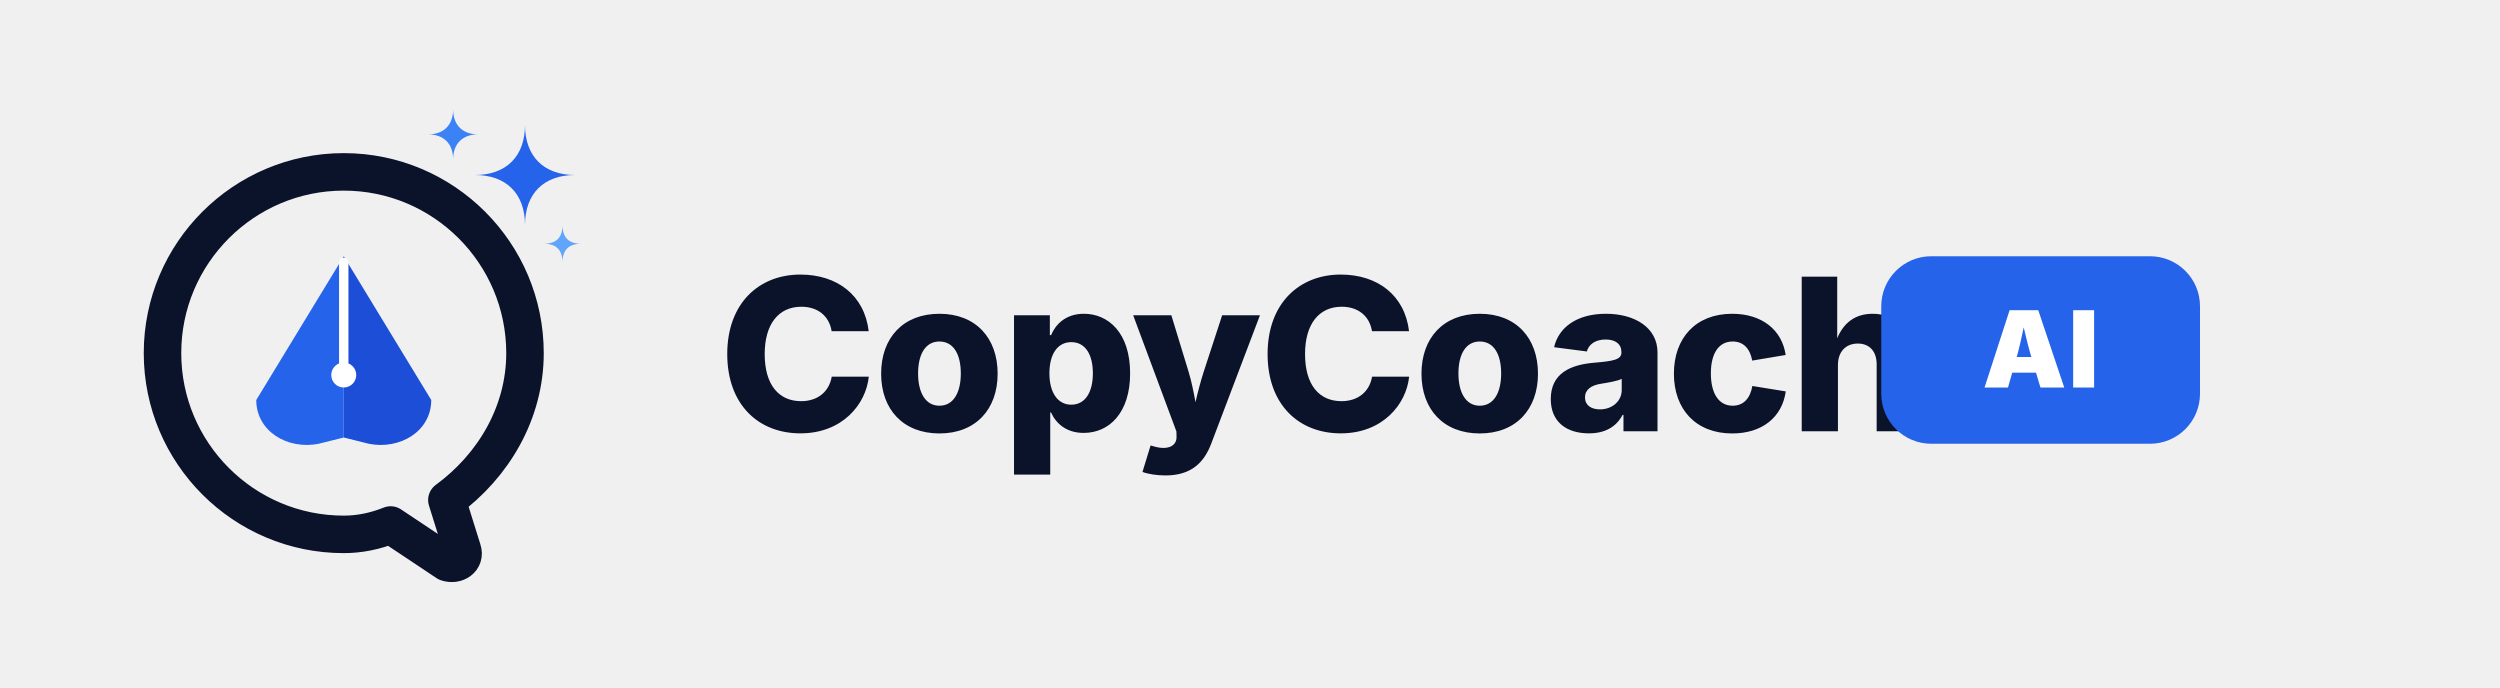
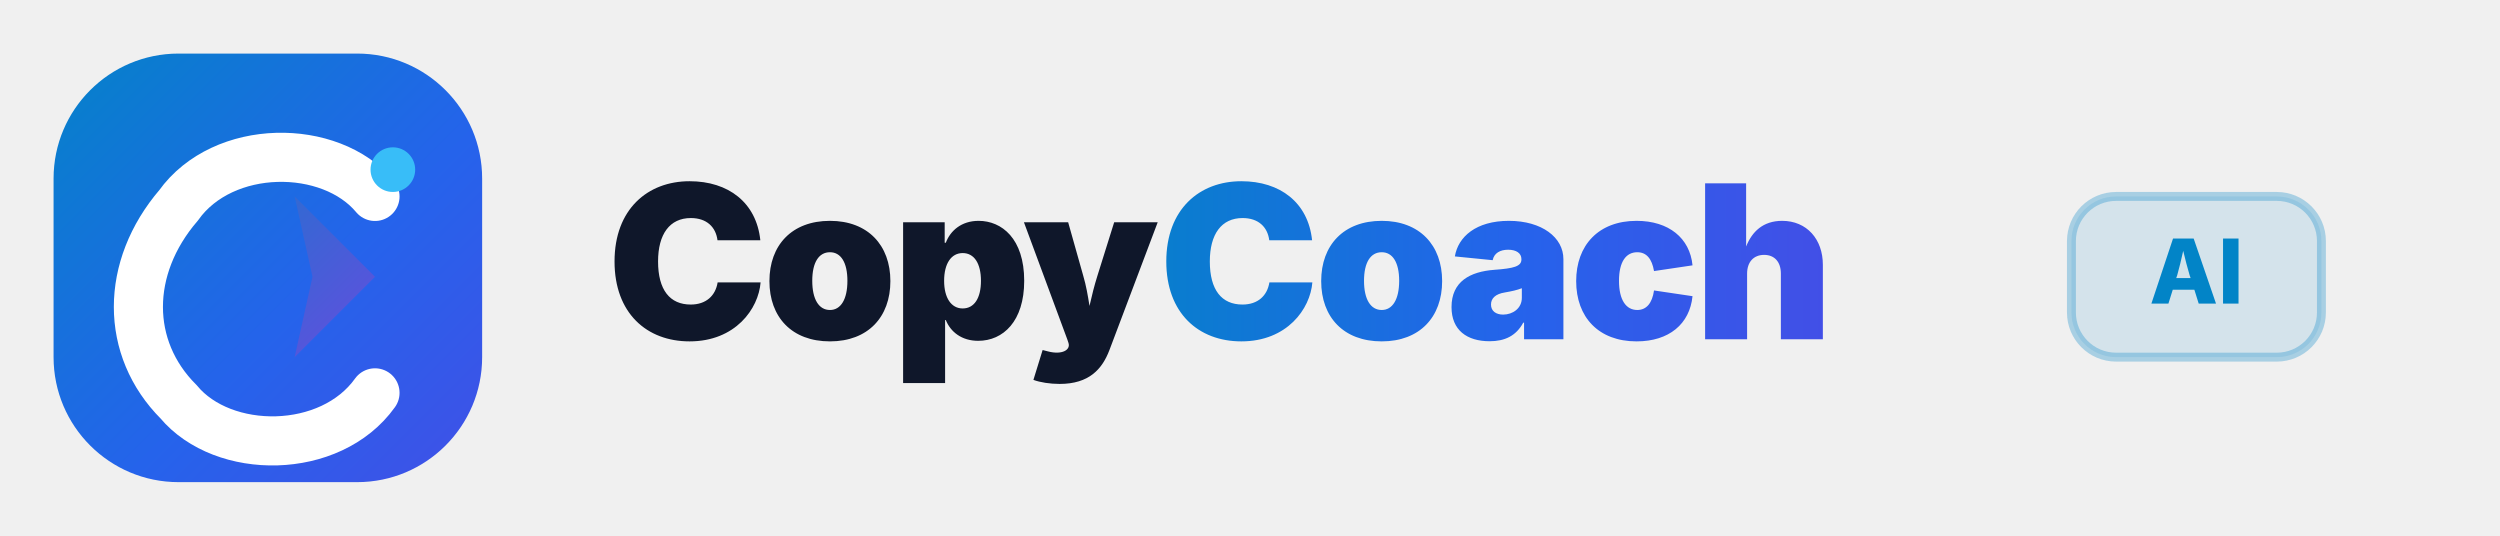
- <svg xmlns="http://www.w3.org/2000/svg" viewBox="0 0 800 220" width="800" height="220">
+ <svg xmlns="http://www.w3.org/2000/svg" viewBox="0 0 280 60" fill="none">
  <defs>
-     <linearGradient id="light-blue-grad" x1="0%" y1="0%" x2="100%" y2="100%">
-       <stop offset="0%" stop-color="#2563EB" />
-       <stop offset="100%" stop-color="#1D4ED8" />
+     <linearGradient id="logoLightGrad" x1="0" y1="0" x2="60" y2="60" gradientUnits="userSpaceOnUse">
+       <stop offset="0%" stop-color="#0284C7" />
+       <stop offset="50%" stop-color="#2563EB" />
+       <stop offset="100%" stop-color="#4F46E5" />
+     </linearGradient>
+     <linearGradient id="logoLightSpark" x1="10" y1="10" x2="50" y2="50" gradientUnits="userSpaceOnUse">
+       <stop offset="0%" stop-color="#0284C7" />
+       <stop offset="100%" stop-color="#9333EA" />
+     </linearGradient>
+     <linearGradient id="textGradLight" x1="120" y1="0" x2="220" y2="0" gradientUnits="userSpaceOnUse">
+       <stop offset="0%" stop-color="#0284C7" />
+       <stop offset="50%" stop-color="#2563EB" />
+       <stop offset="100%" stop-color="#4F46E5" />
    </linearGradient>
  </defs>
-   <g transform="translate(20, 20)">
-     <path d="M 90 35 C 122 35 148 61 148 93 C 148 112 138 129 123 140 L 128 156 C 129 159 126 161 123 160 L 105 148 C 100 150 95 151 90 151 C 58 151 32 125 32 93 C 32 61 58 35 90 35 Z" fill="none" stroke="#0B132B" stroke-width="12" stroke-linecap="round" stroke-linejoin="round" />
-     <path d="M 90 62 L 62 108 C 62 118 72 124 82 122 L 90 120 Z" fill="#2563EB" />
-     <path d="M 90 62 L 118 108 C 118 118 108 124 98 122 L 90 120 Z" fill="#1D4ED8" />
-     <circle cx="90" cy="100" r="4" fill="#FFFFFF" />
-     <line x1="90" y1="64" x2="90" y2="100" stroke="#FFFFFF" stroke-width="3" stroke-linecap="round" />
-     <path d="M 148 20 C 148 30 154 36 164 36 C 154 36 148 42 148 52 C 148 42 142 36 132 36 C 142 36 148 30 148 20 Z" fill="#2563EB" />
-     <path d="M 125 15 C 125 20 128 23 133 23 C 128 23 125 26 125 31 C 125 26 122 23 117 23 C 122 23 125 20 125 15 Z" fill="#3B82F6" />
-     <path d="M 160 52 C 160 56 162 58 166 58 C 162 58 160 60 160 64 C 160 60 158 58 154 58 C 158 58 160 56 160 52 Z" fill="#60A5FA" />
+   <g transform="translate(4, 4)">
+     <rect x="2" y="2" width="48" height="48" rx="14" fill="url(#logoLightGrad)" />
+     <path d="M 38 18 C 33 12 21 12 16 19 C 10 26 10 35 16 41 C 21 47 33 47 38 40" stroke="white" stroke-width="5.5" stroke-linecap="round" />
+     <path d="M 29 18 L 38 27 L 29 36 L 31 27 Z" fill="url(#logoLightSpark)" />
+     <circle cx="40" cy="15" r="2.5" fill="#38BDF8" />
  </g>
-   <g transform="translate(230, 138)">
-     <text font-family="'Plus Jakarta Sans', system-ui, -apple-system, sans-serif" font-size="68" font-weight="800" letter-spacing="-1" fill="#0B132B">
-       CopyCoach
-     </text>
-     <g transform="translate(372, -56)">
-       <rect x="0" y="0" width="102" height="60" rx="16" fill="#2563EB" />
-       <text x="51" y="42" font-family="'Plus Jakarta Sans', system-ui, -apple-system, sans-serif" font-size="34" font-weight="900" letter-spacing="0.5" fill="#FFFFFF" text-anchor="middle">
-         AI
-       </text>
-     </g>
-   </g>
+   <text x="68" y="38" font-family="system-ui, -apple-system, sans-serif" font-weight="900" font-size="24" fill="#0F172A" letter-spacing="-0.5">Copy<tspan fill="url(#textGradLight)">Coach</tspan>
+   </text>
+   <rect x="232" y="22" width="28" height="18" rx="5" fill="#0284C7" fill-opacity="0.12" stroke="#0284C7" stroke-opacity="0.3" />
+   <text x="246" y="34" font-family="system-ui, -apple-system, sans-serif" font-weight="800" font-size="10" fill="#0284C7" text-anchor="middle">AI</text>
</svg>
